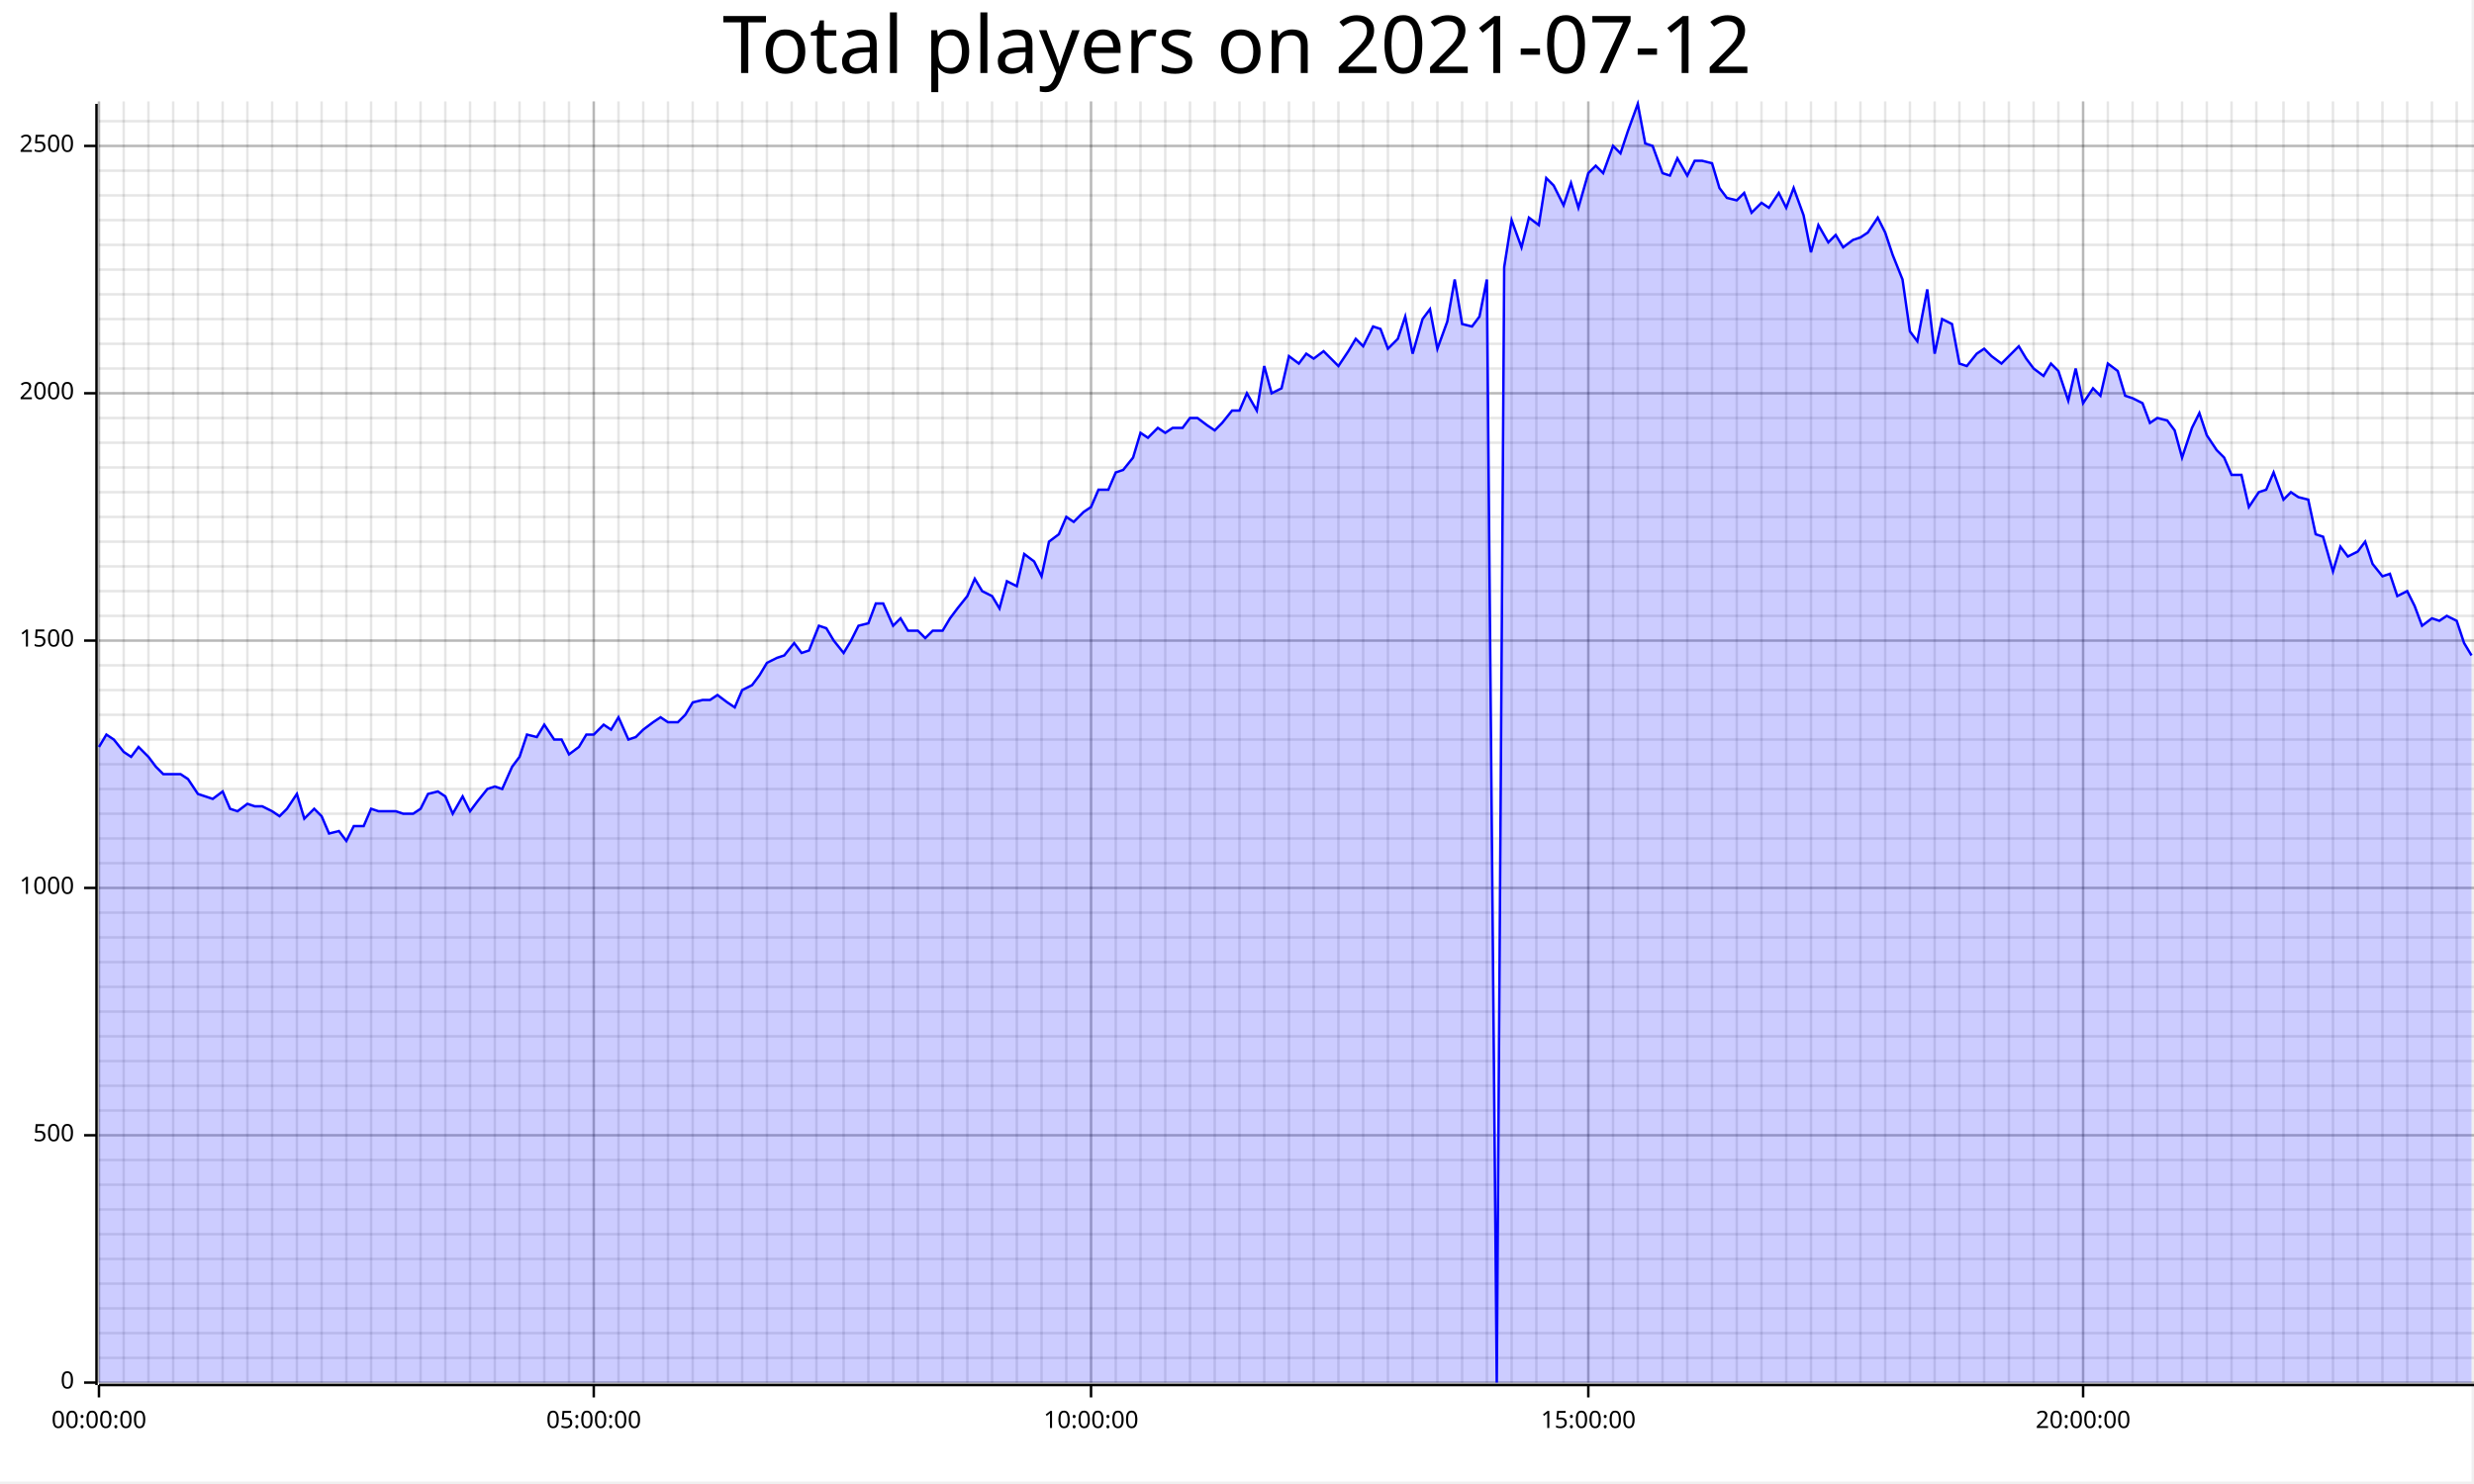
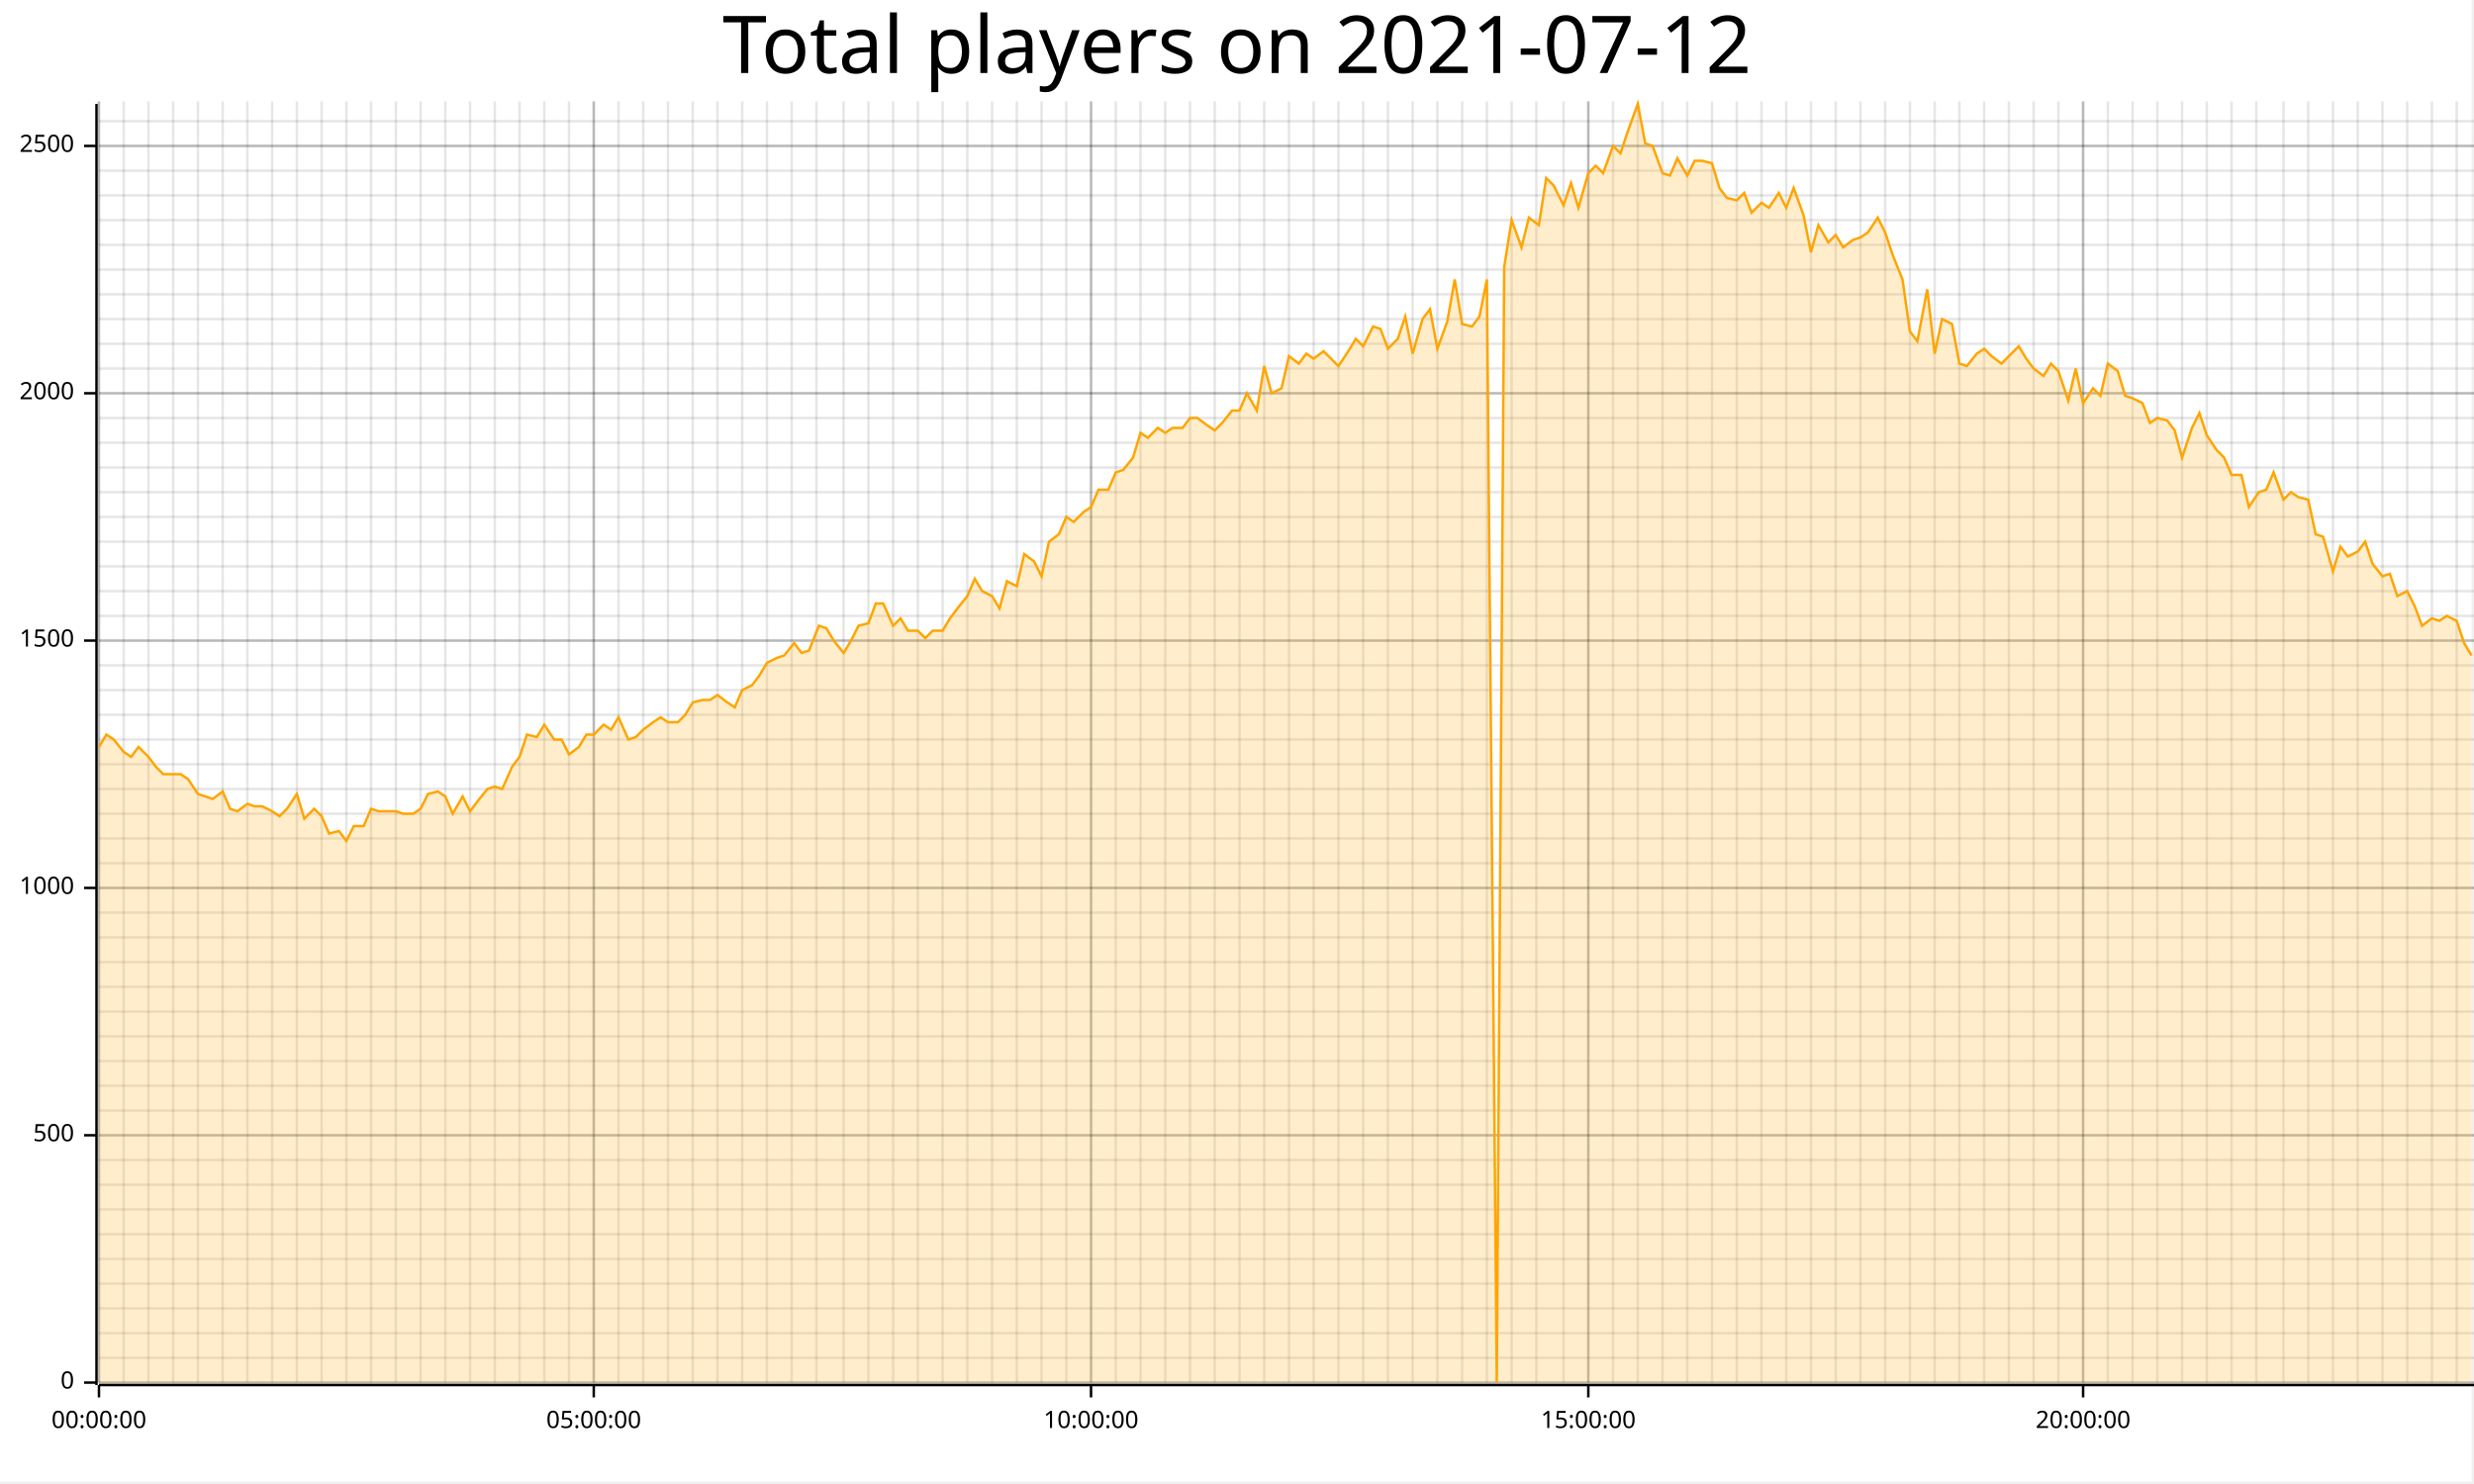
<svg xmlns="http://www.w3.org/2000/svg" width="1000" height="600" viewBox="0 0 1000 600">
  <rect x="0" y="0" width="999" height="599" opacity="1" fill="#FFFFFF" stroke="none" />
  <text x="500" y="5" dy="0.76em" text-anchor="middle" font-family="sans-serif" font-size="32.258" opacity="1" fill="#000000">
Total players on 2021-07-12
</text>
  <line opacity="0.1" stroke="#000000" stroke-width="1" x1="40" y1="559" x2="40" y2="41" />
  <line opacity="0.1" stroke="#000000" stroke-width="1" x1="50" y1="559" x2="50" y2="41" />
  <line opacity="0.1" stroke="#000000" stroke-width="1" x1="60" y1="559" x2="60" y2="41" />
  <line opacity="0.1" stroke="#000000" stroke-width="1" x1="70" y1="559" x2="70" y2="41" />
  <line opacity="0.1" stroke="#000000" stroke-width="1" x1="80" y1="559" x2="80" y2="41" />
  <line opacity="0.1" stroke="#000000" stroke-width="1" x1="90" y1="559" x2="90" y2="41" />
  <line opacity="0.1" stroke="#000000" stroke-width="1" x1="100" y1="559" x2="100" y2="41" />
  <line opacity="0.1" stroke="#000000" stroke-width="1" x1="110" y1="559" x2="110" y2="41" />
  <line opacity="0.1" stroke="#000000" stroke-width="1" x1="120" y1="559" x2="120" y2="41" />
  <line opacity="0.1" stroke="#000000" stroke-width="1" x1="130" y1="559" x2="130" y2="41" />
  <line opacity="0.1" stroke="#000000" stroke-width="1" x1="140" y1="559" x2="140" y2="41" />
  <line opacity="0.1" stroke="#000000" stroke-width="1" x1="150" y1="559" x2="150" y2="41" />
  <line opacity="0.1" stroke="#000000" stroke-width="1" x1="160" y1="559" x2="160" y2="41" />
  <line opacity="0.1" stroke="#000000" stroke-width="1" x1="170" y1="559" x2="170" y2="41" />
  <line opacity="0.1" stroke="#000000" stroke-width="1" x1="180" y1="559" x2="180" y2="41" />
  <line opacity="0.1" stroke="#000000" stroke-width="1" x1="190" y1="559" x2="190" y2="41" />
  <line opacity="0.1" stroke="#000000" stroke-width="1" x1="200" y1="559" x2="200" y2="41" />
  <line opacity="0.1" stroke="#000000" stroke-width="1" x1="210" y1="559" x2="210" y2="41" />
  <line opacity="0.1" stroke="#000000" stroke-width="1" x1="220" y1="559" x2="220" y2="41" />
  <line opacity="0.1" stroke="#000000" stroke-width="1" x1="230" y1="559" x2="230" y2="41" />
  <line opacity="0.1" stroke="#000000" stroke-width="1" x1="240" y1="559" x2="240" y2="41" />
  <line opacity="0.1" stroke="#000000" stroke-width="1" x1="250" y1="559" x2="250" y2="41" />
  <line opacity="0.1" stroke="#000000" stroke-width="1" x1="260" y1="559" x2="260" y2="41" />
  <line opacity="0.1" stroke="#000000" stroke-width="1" x1="270" y1="559" x2="270" y2="41" />
  <line opacity="0.1" stroke="#000000" stroke-width="1" x1="280" y1="559" x2="280" y2="41" />
  <line opacity="0.1" stroke="#000000" stroke-width="1" x1="290" y1="559" x2="290" y2="41" />
  <line opacity="0.1" stroke="#000000" stroke-width="1" x1="300" y1="559" x2="300" y2="41" />
  <line opacity="0.1" stroke="#000000" stroke-width="1" x1="310" y1="559" x2="310" y2="41" />
  <line opacity="0.1" stroke="#000000" stroke-width="1" x1="320" y1="559" x2="320" y2="41" />
  <line opacity="0.1" stroke="#000000" stroke-width="1" x1="330" y1="559" x2="330" y2="41" />
  <line opacity="0.1" stroke="#000000" stroke-width="1" x1="341" y1="559" x2="341" y2="41" />
  <line opacity="0.1" stroke="#000000" stroke-width="1" x1="351" y1="559" x2="351" y2="41" />
  <line opacity="0.1" stroke="#000000" stroke-width="1" x1="361" y1="559" x2="361" y2="41" />
  <line opacity="0.1" stroke="#000000" stroke-width="1" x1="371" y1="559" x2="371" y2="41" />
  <line opacity="0.1" stroke="#000000" stroke-width="1" x1="381" y1="559" x2="381" y2="41" />
  <line opacity="0.1" stroke="#000000" stroke-width="1" x1="391" y1="559" x2="391" y2="41" />
  <line opacity="0.1" stroke="#000000" stroke-width="1" x1="401" y1="559" x2="401" y2="41" />
  <line opacity="0.1" stroke="#000000" stroke-width="1" x1="411" y1="559" x2="411" y2="41" />
  <line opacity="0.1" stroke="#000000" stroke-width="1" x1="421" y1="559" x2="421" y2="41" />
  <line opacity="0.1" stroke="#000000" stroke-width="1" x1="431" y1="559" x2="431" y2="41" />
  <line opacity="0.1" stroke="#000000" stroke-width="1" x1="441" y1="559" x2="441" y2="41" />
  <line opacity="0.1" stroke="#000000" stroke-width="1" x1="451" y1="559" x2="451" y2="41" />
  <line opacity="0.1" stroke="#000000" stroke-width="1" x1="461" y1="559" x2="461" y2="41" />
  <line opacity="0.1" stroke="#000000" stroke-width="1" x1="471" y1="559" x2="471" y2="41" />
  <line opacity="0.1" stroke="#000000" stroke-width="1" x1="481" y1="559" x2="481" y2="41" />
  <line opacity="0.1" stroke="#000000" stroke-width="1" x1="491" y1="559" x2="491" y2="41" />
  <line opacity="0.1" stroke="#000000" stroke-width="1" x1="501" y1="559" x2="501" y2="41" />
  <line opacity="0.1" stroke="#000000" stroke-width="1" x1="511" y1="559" x2="511" y2="41" />
  <line opacity="0.1" stroke="#000000" stroke-width="1" x1="521" y1="559" x2="521" y2="41" />
  <line opacity="0.1" stroke="#000000" stroke-width="1" x1="531" y1="559" x2="531" y2="41" />
  <line opacity="0.1" stroke="#000000" stroke-width="1" x1="541" y1="559" x2="541" y2="41" />
  <line opacity="0.1" stroke="#000000" stroke-width="1" x1="551" y1="559" x2="551" y2="41" />
  <line opacity="0.1" stroke="#000000" stroke-width="1" x1="561" y1="559" x2="561" y2="41" />
  <line opacity="0.1" stroke="#000000" stroke-width="1" x1="571" y1="559" x2="571" y2="41" />
  <line opacity="0.1" stroke="#000000" stroke-width="1" x1="581" y1="559" x2="581" y2="41" />
  <line opacity="0.1" stroke="#000000" stroke-width="1" x1="591" y1="559" x2="591" y2="41" />
  <line opacity="0.1" stroke="#000000" stroke-width="1" x1="601" y1="559" x2="601" y2="41" />
  <line opacity="0.1" stroke="#000000" stroke-width="1" x1="611" y1="559" x2="611" y2="41" />
  <line opacity="0.1" stroke="#000000" stroke-width="1" x1="621" y1="559" x2="621" y2="41" />
  <line opacity="0.1" stroke="#000000" stroke-width="1" x1="632" y1="559" x2="632" y2="41" />
  <line opacity="0.1" stroke="#000000" stroke-width="1" x1="642" y1="559" x2="642" y2="41" />
  <line opacity="0.1" stroke="#000000" stroke-width="1" x1="652" y1="559" x2="652" y2="41" />
  <line opacity="0.1" stroke="#000000" stroke-width="1" x1="662" y1="559" x2="662" y2="41" />
  <line opacity="0.1" stroke="#000000" stroke-width="1" x1="672" y1="559" x2="672" y2="41" />
  <line opacity="0.1" stroke="#000000" stroke-width="1" x1="682" y1="559" x2="682" y2="41" />
  <line opacity="0.1" stroke="#000000" stroke-width="1" x1="692" y1="559" x2="692" y2="41" />
  <line opacity="0.1" stroke="#000000" stroke-width="1" x1="702" y1="559" x2="702" y2="41" />
  <line opacity="0.1" stroke="#000000" stroke-width="1" x1="712" y1="559" x2="712" y2="41" />
  <line opacity="0.1" stroke="#000000" stroke-width="1" x1="722" y1="559" x2="722" y2="41" />
  <line opacity="0.1" stroke="#000000" stroke-width="1" x1="732" y1="559" x2="732" y2="41" />
  <line opacity="0.1" stroke="#000000" stroke-width="1" x1="742" y1="559" x2="742" y2="41" />
  <line opacity="0.1" stroke="#000000" stroke-width="1" x1="752" y1="559" x2="752" y2="41" />
  <line opacity="0.1" stroke="#000000" stroke-width="1" x1="762" y1="559" x2="762" y2="41" />
  <line opacity="0.1" stroke="#000000" stroke-width="1" x1="772" y1="559" x2="772" y2="41" />
  <line opacity="0.1" stroke="#000000" stroke-width="1" x1="782" y1="559" x2="782" y2="41" />
  <line opacity="0.1" stroke="#000000" stroke-width="1" x1="792" y1="559" x2="792" y2="41" />
  <line opacity="0.1" stroke="#000000" stroke-width="1" x1="802" y1="559" x2="802" y2="41" />
  <line opacity="0.1" stroke="#000000" stroke-width="1" x1="812" y1="559" x2="812" y2="41" />
  <line opacity="0.1" stroke="#000000" stroke-width="1" x1="822" y1="559" x2="822" y2="41" />
  <line opacity="0.1" stroke="#000000" stroke-width="1" x1="832" y1="559" x2="832" y2="41" />
  <line opacity="0.1" stroke="#000000" stroke-width="1" x1="842" y1="559" x2="842" y2="41" />
  <line opacity="0.1" stroke="#000000" stroke-width="1" x1="852" y1="559" x2="852" y2="41" />
  <line opacity="0.1" stroke="#000000" stroke-width="1" x1="862" y1="559" x2="862" y2="41" />
  <line opacity="0.1" stroke="#000000" stroke-width="1" x1="872" y1="559" x2="872" y2="41" />
  <line opacity="0.1" stroke="#000000" stroke-width="1" x1="882" y1="559" x2="882" y2="41" />
  <line opacity="0.1" stroke="#000000" stroke-width="1" x1="892" y1="559" x2="892" y2="41" />
  <line opacity="0.1" stroke="#000000" stroke-width="1" x1="902" y1="559" x2="902" y2="41" />
  <line opacity="0.1" stroke="#000000" stroke-width="1" x1="912" y1="559" x2="912" y2="41" />
  <line opacity="0.1" stroke="#000000" stroke-width="1" x1="923" y1="559" x2="923" y2="41" />
  <line opacity="0.1" stroke="#000000" stroke-width="1" x1="933" y1="559" x2="933" y2="41" />
  <line opacity="0.1" stroke="#000000" stroke-width="1" x1="943" y1="559" x2="943" y2="41" />
  <line opacity="0.1" stroke="#000000" stroke-width="1" x1="953" y1="559" x2="953" y2="41" />
  <line opacity="0.1" stroke="#000000" stroke-width="1" x1="963" y1="559" x2="963" y2="41" />
  <line opacity="0.1" stroke="#000000" stroke-width="1" x1="973" y1="559" x2="973" y2="41" />
  <line opacity="0.1" stroke="#000000" stroke-width="1" x1="983" y1="559" x2="983" y2="41" />
  <line opacity="0.1" stroke="#000000" stroke-width="1" x1="993" y1="559" x2="993" y2="41" />
  <line opacity="0.1" stroke="#000000" stroke-width="1" x1="40" y1="559" x2="1000" y2="559" />
  <line opacity="0.1" stroke="#000000" stroke-width="1" x1="40" y1="549" x2="1000" y2="549" />
  <line opacity="0.1" stroke="#000000" stroke-width="1" x1="40" y1="539" x2="1000" y2="539" />
  <line opacity="0.1" stroke="#000000" stroke-width="1" x1="40" y1="529" x2="1000" y2="529" />
  <line opacity="0.1" stroke="#000000" stroke-width="1" x1="40" y1="519" x2="1000" y2="519" />
  <line opacity="0.1" stroke="#000000" stroke-width="1" x1="40" y1="509" x2="1000" y2="509" />
  <line opacity="0.1" stroke="#000000" stroke-width="1" x1="40" y1="499" x2="1000" y2="499" />
  <line opacity="0.1" stroke="#000000" stroke-width="1" x1="40" y1="489" x2="1000" y2="489" />
  <line opacity="0.1" stroke="#000000" stroke-width="1" x1="40" y1="479" x2="1000" y2="479" />
  <line opacity="0.1" stroke="#000000" stroke-width="1" x1="40" y1="469" x2="1000" y2="469" />
  <line opacity="0.1" stroke="#000000" stroke-width="1" x1="40" y1="459" x2="1000" y2="459" />
  <line opacity="0.1" stroke="#000000" stroke-width="1" x1="40" y1="449" x2="1000" y2="449" />
  <line opacity="0.1" stroke="#000000" stroke-width="1" x1="40" y1="439" x2="1000" y2="439" />
  <line opacity="0.1" stroke="#000000" stroke-width="1" x1="40" y1="429" x2="1000" y2="429" />
  <line opacity="0.1" stroke="#000000" stroke-width="1" x1="40" y1="419" x2="1000" y2="419" />
  <line opacity="0.1" stroke="#000000" stroke-width="1" x1="40" y1="409" x2="1000" y2="409" />
  <line opacity="0.1" stroke="#000000" stroke-width="1" x1="40" y1="399" x2="1000" y2="399" />
  <line opacity="0.1" stroke="#000000" stroke-width="1" x1="40" y1="389" x2="1000" y2="389" />
  <line opacity="0.1" stroke="#000000" stroke-width="1" x1="40" y1="379" x2="1000" y2="379" />
  <line opacity="0.1" stroke="#000000" stroke-width="1" x1="40" y1="369" x2="1000" y2="369" />
  <line opacity="0.1" stroke="#000000" stroke-width="1" x1="40" y1="359" x2="1000" y2="359" />
  <line opacity="0.1" stroke="#000000" stroke-width="1" x1="40" y1="349" x2="1000" y2="349" />
  <line opacity="0.1" stroke="#000000" stroke-width="1" x1="40" y1="339" x2="1000" y2="339" />
  <line opacity="0.1" stroke="#000000" stroke-width="1" x1="40" y1="329" x2="1000" y2="329" />
  <line opacity="0.1" stroke="#000000" stroke-width="1" x1="40" y1="319" x2="1000" y2="319" />
  <line opacity="0.1" stroke="#000000" stroke-width="1" x1="40" y1="309" x2="1000" y2="309" />
  <line opacity="0.1" stroke="#000000" stroke-width="1" x1="40" y1="299" x2="1000" y2="299" />
  <line opacity="0.1" stroke="#000000" stroke-width="1" x1="40" y1="289" x2="1000" y2="289" />
  <line opacity="0.1" stroke="#000000" stroke-width="1" x1="40" y1="279" x2="1000" y2="279" />
  <line opacity="0.1" stroke="#000000" stroke-width="1" x1="40" y1="269" x2="1000" y2="269" />
  <line opacity="0.1" stroke="#000000" stroke-width="1" x1="40" y1="259" x2="1000" y2="259" />
  <line opacity="0.1" stroke="#000000" stroke-width="1" x1="40" y1="249" x2="1000" y2="249" />
  <line opacity="0.1" stroke="#000000" stroke-width="1" x1="40" y1="239" x2="1000" y2="239" />
  <line opacity="0.1" stroke="#000000" stroke-width="1" x1="40" y1="229" x2="1000" y2="229" />
  <line opacity="0.1" stroke="#000000" stroke-width="1" x1="40" y1="219" x2="1000" y2="219" />
  <line opacity="0.1" stroke="#000000" stroke-width="1" x1="40" y1="209" x2="1000" y2="209" />
  <line opacity="0.1" stroke="#000000" stroke-width="1" x1="40" y1="199" x2="1000" y2="199" />
  <line opacity="0.1" stroke="#000000" stroke-width="1" x1="40" y1="189" x2="1000" y2="189" />
  <line opacity="0.1" stroke="#000000" stroke-width="1" x1="40" y1="179" x2="1000" y2="179" />
  <line opacity="0.1" stroke="#000000" stroke-width="1" x1="40" y1="169" x2="1000" y2="169" />
  <line opacity="0.1" stroke="#000000" stroke-width="1" x1="40" y1="159" x2="1000" y2="159" />
  <line opacity="0.1" stroke="#000000" stroke-width="1" x1="40" y1="149" x2="1000" y2="149" />
  <line opacity="0.1" stroke="#000000" stroke-width="1" x1="40" y1="139" x2="1000" y2="139" />
  <line opacity="0.1" stroke="#000000" stroke-width="1" x1="40" y1="129" x2="1000" y2="129" />
  <line opacity="0.1" stroke="#000000" stroke-width="1" x1="40" y1="119" x2="1000" y2="119" />
  <line opacity="0.1" stroke="#000000" stroke-width="1" x1="40" y1="109" x2="1000" y2="109" />
  <line opacity="0.1" stroke="#000000" stroke-width="1" x1="40" y1="99" x2="1000" y2="99" />
  <line opacity="0.1" stroke="#000000" stroke-width="1" x1="40" y1="89" x2="1000" y2="89" />
  <line opacity="0.1" stroke="#000000" stroke-width="1" x1="40" y1="79" x2="1000" y2="79" />
  <line opacity="0.1" stroke="#000000" stroke-width="1" x1="40" y1="69" x2="1000" y2="69" />
  <line opacity="0.1" stroke="#000000" stroke-width="1" x1="40" y1="59" x2="1000" y2="59" />
  <line opacity="0.1" stroke="#000000" stroke-width="1" x1="40" y1="49" x2="1000" y2="49" />
  <line opacity="0.2" stroke="#000000" stroke-width="1" x1="40" y1="559" x2="40" y2="41" />
  <line opacity="0.2" stroke="#000000" stroke-width="1" x1="240" y1="559" x2="240" y2="41" />
  <line opacity="0.2" stroke="#000000" stroke-width="1" x1="441" y1="559" x2="441" y2="41" />
  <line opacity="0.2" stroke="#000000" stroke-width="1" x1="642" y1="559" x2="642" y2="41" />
  <line opacity="0.2" stroke="#000000" stroke-width="1" x1="842" y1="559" x2="842" y2="41" />
  <line opacity="0.2" stroke="#000000" stroke-width="1" x1="40" y1="559" x2="1000" y2="559" />
  <line opacity="0.2" stroke="#000000" stroke-width="1" x1="40" y1="459" x2="1000" y2="459" />
  <line opacity="0.2" stroke="#000000" stroke-width="1" x1="40" y1="359" x2="1000" y2="359" />
  <line opacity="0.2" stroke="#000000" stroke-width="1" x1="40" y1="259" x2="1000" y2="259" />
  <line opacity="0.2" stroke="#000000" stroke-width="1" x1="40" y1="159" x2="1000" y2="159" />
  <line opacity="0.2" stroke="#000000" stroke-width="1" x1="40" y1="59" x2="1000" y2="59" />
  <polyline fill="none" opacity="1" stroke="#000000" stroke-width="1" points="39,42 39,560 " />
  <text x="30" y="559" dy="0.5ex" text-anchor="end" font-family="sans-serif" font-size="9.677" opacity="1" fill="#000000">
0
</text>
  <polyline fill="none" opacity="1" stroke="#000000" stroke-width="1" points="34,559 39,559 " />
  <text x="30" y="459" dy="0.5ex" text-anchor="end" font-family="sans-serif" font-size="9.677" opacity="1" fill="#000000">
500
</text>
  <polyline fill="none" opacity="1" stroke="#000000" stroke-width="1" points="34,459 39,459 " />
  <text x="30" y="359" dy="0.5ex" text-anchor="end" font-family="sans-serif" font-size="9.677" opacity="1" fill="#000000">
1000
</text>
  <polyline fill="none" opacity="1" stroke="#000000" stroke-width="1" points="34,359 39,359 " />
  <text x="30" y="259" dy="0.5ex" text-anchor="end" font-family="sans-serif" font-size="9.677" opacity="1" fill="#000000">
1500
</text>
  <polyline fill="none" opacity="1" stroke="#000000" stroke-width="1" points="34,259 39,259 " />
  <text x="30" y="159" dy="0.5ex" text-anchor="end" font-family="sans-serif" font-size="9.677" opacity="1" fill="#000000">
2000
</text>
  <polyline fill="none" opacity="1" stroke="#000000" stroke-width="1" points="34,159 39,159 " />
  <text x="30" y="59" dy="0.5ex" text-anchor="end" font-family="sans-serif" font-size="9.677" opacity="1" fill="#000000">
2500
</text>
  <polyline fill="none" opacity="1" stroke="#000000" stroke-width="1" points="34,59 39,59 " />
  <polyline fill="none" opacity="1" stroke="#000000" stroke-width="1" points="40,560 1000,560 " />
  <text x="40" y="570" dy="0.76em" text-anchor="middle" font-family="sans-serif" font-size="9.677" opacity="1" fill="#000000">
00:00:00
</text>
  <polyline fill="none" opacity="1" stroke="#000000" stroke-width="1" points="40,560 40,565 " />
  <text x="240" y="570" dy="0.76em" text-anchor="middle" font-family="sans-serif" font-size="9.677" opacity="1" fill="#000000">
05:00:00
</text>
  <polyline fill="none" opacity="1" stroke="#000000" stroke-width="1" points="240,560 240,565 " />
  <text x="441" y="570" dy="0.76em" text-anchor="middle" font-family="sans-serif" font-size="9.677" opacity="1" fill="#000000">
10:00:00
</text>
  <polyline fill="none" opacity="1" stroke="#000000" stroke-width="1" points="441,560 441,565 " />
  <text x="642" y="570" dy="0.76em" text-anchor="middle" font-family="sans-serif" font-size="9.677" opacity="1" fill="#000000">
15:00:00
</text>
  <polyline fill="none" opacity="1" stroke="#000000" stroke-width="1" points="642,560 642,565 " />
  <text x="842" y="570" dy="0.76em" text-anchor="middle" font-family="sans-serif" font-size="9.677" opacity="1" fill="#000000">
20:00:00
</text>
  <polyline fill="none" opacity="1" stroke="#000000" stroke-width="1" points="842,560 842,565 " />
-   <polygon opacity="0.2" fill="#0000FF" points="40,302 43,297 46,299 50,304 53,306 56,302 60,306 63,310 66,313 70,313 73,313 76,315 80,321 83,322 86,323 90,320 93,327 96,328 100,325 103,326 106,326 110,328 113,330 116,327 120,321 123,331 127,327 130,330 133,337 137,336 140,340 143,334 147,334 150,327 153,328 157,328 160,328 163,329 167,329 170,327 173,321 177,320 180,322 183,329 187,322 190,328 193,324 197,319 200,318 203,319 207,310 210,306 213,297 217,298 220,293 224,299 227,299 230,305 234,302 237,297 240,297 244,293 247,295 250,290 254,299 257,298 260,295 264,292 267,290 270,292 274,292 277,289 280,284 284,283 287,283 290,281 294,284 297,286 300,279 304,277 307,273 310,268 314,266 317,265 321,260 324,264 327,263 331,253 334,254 337,259 341,264 344,259 347,253 351,252 354,244 357,244 361,253 364,250 367,255 371,255 374,258 377,255 381,255 384,250 387,246 391,241 394,234 397,239 401,241 404,246 407,235 411,237 414,224 418,227 421,233 424,219 428,216 431,209 434,211 438,207 441,205 444,198 448,198 451,191 454,190 458,185 461,175 464,177 468,173 471,175 474,173 478,173 481,169 484,169 488,172 491,174 494,171 498,166 501,166 504,159 508,166 511,148 514,159 518,157 521,144 525,147 528,143 531,145 535,142 538,145 541,148 545,142 548,137 551,140 555,132 558,133 561,141 565,137 568,128 571,143 575,129 578,125 581,141 585,130 588,113 591,131 595,132 598,128 601,113 605,559 608,108 611,89 615,100 618,88 622,91 625,72 628,75 632,83 635,74 638,84 642,70 645,67 648,70 652,59 655,62 658,53 662,42 665,58 668,59 672,70 675,71 678,64 682,71 685,65 688,65 692,66 695,76 698,80 702,81 705,78 708,86 712,82 715,84 719,78 722,84 725,76 729,87 732,102 735,91 739,98 742,95 745,100 749,97 752,96 755,94 759,88 762,94 765,103 769,113 772,134 775,138 779,117 782,143 785,129 789,131 792,147 795,148 799,143 802,141 805,144 809,147 812,144 816,140 819,145 822,149 826,152 829,147 832,150 836,162 839,149 842,163 846,157 849,160 852,147 856,150 859,160 862,161 866,163 869,171 872,169 876,170 879,174 882,185 886,173 889,167 892,176 896,182 899,185 902,192 906,192 909,205 913,199 916,198 919,191 923,202 926,199 929,201 933,202 936,216 939,217 943,231 946,221 949,225 953,223 956,219 959,228 963,233 966,232 969,241 973,239 976,245 979,253 983,250 986,251 989,249 993,251 996,260 999,265 999,559 40,559 " />
-   <polyline fill="none" opacity="1" stroke="#0000FF" stroke-width="1" points="40,302 43,297 46,299 50,304 53,306 56,302 60,306 63,310 66,313 70,313 73,313 76,315 80,321 83,322 86,323 90,320 93,327 96,328 100,325 103,326 106,326 110,328 113,330 116,327 120,321 123,331 127,327 130,330 133,337 137,336 140,340 143,334 147,334 150,327 153,328 157,328 160,328 163,329 167,329 170,327 173,321 177,320 180,322 183,329 187,322 190,328 193,324 197,319 200,318 203,319 207,310 210,306 213,297 217,298 220,293 224,299 227,299 230,305 234,302 237,297 240,297 244,293 247,295 250,290 254,299 257,298 260,295 264,292 267,290 270,292 274,292 277,289 280,284 284,283 287,283 290,281 294,284 297,286 300,279 304,277 307,273 310,268 314,266 317,265 321,260 324,264 327,263 331,253 334,254 337,259 341,264 344,259 347,253 351,252 354,244 357,244 361,253 364,250 367,255 371,255 374,258 377,255 381,255 384,250 387,246 391,241 394,234 397,239 401,241 404,246 407,235 411,237 414,224 418,227 421,233 424,219 428,216 431,209 434,211 438,207 441,205 444,198 448,198 451,191 454,190 458,185 461,175 464,177 468,173 471,175 474,173 478,173 481,169 484,169 488,172 491,174 494,171 498,166 501,166 504,159 508,166 511,148 514,159 518,157 521,144 525,147 528,143 531,145 535,142 538,145 541,148 545,142 548,137 551,140 555,132 558,133 561,141 565,137 568,128 571,143 575,129 578,125 581,141 585,130 588,113 591,131 595,132 598,128 601,113 605,559 608,108 611,89 615,100 618,88 622,91 625,72 628,75 632,83 635,74 638,84 642,70 645,67 648,70 652,59 655,62 658,53 662,42 665,58 668,59 672,70 675,71 678,64 682,71 685,65 688,65 692,66 695,76 698,80 702,81 705,78 708,86 712,82 715,84 719,78 722,84 725,76 729,87 732,102 735,91 739,98 742,95 745,100 749,97 752,96 755,94 759,88 762,94 765,103 769,113 772,134 775,138 779,117 782,143 785,129 789,131 792,147 795,148 799,143 802,141 805,144 809,147 812,144 816,140 819,145 822,149 826,152 829,147 832,150 836,162 839,149 842,163 846,157 849,160 852,147 856,150 859,160 862,161 866,163 869,171 872,169 876,170 879,174 882,185 886,173 889,167 892,176 896,182 899,185 902,192 906,192 909,205 913,199 916,198 919,191 923,202 926,199 929,201 933,202 936,216 939,217 943,231 946,221 949,225 953,223 956,219 959,228 963,233 966,232 969,241 973,239 976,245 979,253 983,250 986,251 989,249 993,251 996,260 999,265 " />
+   <polygon opacity="0.2" fill="#FFA500" points="40,302 43,297 46,299 50,304 53,306 56,302 60,306 63,310 66,313 70,313 73,313 76,315 80,321 83,322 86,323 90,320 93,327 96,328 100,325 103,326 106,326 110,328 113,330 116,327 120,321 123,331 127,327 130,330 133,337 137,336 140,340 143,334 147,334 150,327 153,328 157,328 160,328 163,329 167,329 170,327 173,321 177,320 180,322 183,329 187,322 190,328 193,324 197,319 200,318 203,319 207,310 210,306 213,297 217,298 220,293 224,299 227,299 230,305 234,302 237,297 240,297 244,293 247,295 250,290 254,299 257,298 260,295 264,292 267,290 270,292 274,292 277,289 280,284 284,283 287,283 290,281 294,284 297,286 300,279 304,277 307,273 310,268 314,266 317,265 321,260 324,264 327,263 331,253 334,254 337,259 341,264 344,259 347,253 351,252 354,244 357,244 361,253 364,250 367,255 371,255 374,258 377,255 381,255 384,250 387,246 391,241 394,234 397,239 401,241 404,246 407,235 411,237 414,224 418,227 421,233 424,219 428,216 431,209 434,211 438,207 441,205 444,198 448,198 451,191 454,190 458,185 461,175 464,177 468,173 471,175 474,173 478,173 481,169 484,169 488,172 491,174 494,171 498,166 501,166 504,159 508,166 511,148 514,159 518,157 521,144 525,147 528,143 531,145 535,142 538,145 541,148 545,142 548,137 551,140 555,132 558,133 561,141 565,137 568,128 571,143 575,129 578,125 581,141 585,130 588,113 591,131 595,132 598,128 601,113 605,559 608,108 611,89 615,100 618,88 622,91 625,72 628,75 632,83 635,74 638,84 642,70 645,67 648,70 652,59 655,62 658,53 662,42 665,58 668,59 672,70 675,71 678,64 682,71 685,65 688,65 692,66 695,76 698,80 702,81 705,78 708,86 712,82 715,84 719,78 722,84 725,76 729,87 732,102 735,91 739,98 742,95 745,100 749,97 752,96 755,94 759,88 762,94 765,103 769,113 772,134 775,138 779,117 782,143 785,129 789,131 792,147 795,148 799,143 802,141 805,144 809,147 812,144 816,140 819,145 822,149 826,152 829,147 832,150 836,162 839,149 842,163 846,157 849,160 852,147 856,150 859,160 862,161 866,163 869,171 872,169 876,170 879,174 882,185 886,173 889,167 892,176 896,182 899,185 902,192 906,192 909,205 913,199 916,198 919,191 923,202 926,199 929,201 933,202 936,216 939,217 943,231 946,221 949,225 953,223 956,219 959,228 963,233 966,232 969,241 973,239 976,245 979,253 983,250 986,251 989,249 993,251 996,260 999,265 999,559 40,559 " />
+   <polyline fill="none" opacity="1" stroke="#FFA500" stroke-width="1" points="40,302 43,297 46,299 50,304 53,306 56,302 60,306 63,310 66,313 70,313 73,313 76,315 80,321 83,322 86,323 90,320 93,327 96,328 100,325 103,326 106,326 110,328 113,330 116,327 120,321 123,331 127,327 130,330 133,337 137,336 140,340 143,334 147,334 150,327 153,328 157,328 160,328 163,329 167,329 170,327 173,321 177,320 180,322 183,329 187,322 190,328 193,324 197,319 200,318 203,319 207,310 210,306 213,297 217,298 220,293 224,299 227,299 230,305 234,302 237,297 240,297 244,293 247,295 250,290 254,299 257,298 260,295 264,292 267,290 270,292 274,292 277,289 280,284 284,283 287,283 290,281 294,284 297,286 300,279 304,277 307,273 310,268 314,266 317,265 321,260 324,264 327,263 331,253 334,254 337,259 341,264 344,259 347,253 351,252 354,244 357,244 361,253 364,250 367,255 371,255 374,258 377,255 381,255 384,250 387,246 391,241 394,234 397,239 401,241 404,246 407,235 411,237 414,224 418,227 421,233 424,219 428,216 431,209 434,211 438,207 441,205 444,198 448,198 451,191 454,190 458,185 461,175 464,177 468,173 471,175 474,173 478,173 481,169 484,169 488,172 491,174 494,171 498,166 501,166 504,159 508,166 511,148 514,159 518,157 521,144 525,147 528,143 531,145 535,142 538,145 541,148 545,142 548,137 551,140 555,132 558,133 561,141 565,137 568,128 571,143 575,129 578,125 581,141 585,130 588,113 591,131 595,132 598,128 601,113 605,559 608,108 611,89 615,100 618,88 622,91 625,72 628,75 632,83 635,74 638,84 642,70 645,67 648,70 652,59 655,62 658,53 662,42 665,58 668,59 672,70 675,71 678,64 682,71 685,65 688,65 692,66 695,76 698,80 702,81 705,78 708,86 712,82 715,84 719,78 722,84 725,76 729,87 732,102 735,91 739,98 742,95 745,100 749,97 752,96 755,94 759,88 762,94 765,103 769,113 772,134 775,138 779,117 782,143 785,129 789,131 792,147 795,148 799,143 802,141 805,144 809,147 812,144 816,140 819,145 822,149 826,152 829,147 832,150 836,162 839,149 842,163 846,157 849,160 852,147 856,150 859,160 862,161 866,163 869,171 872,169 876,170 879,174 882,185 886,173 889,167 892,176 896,182 899,185 902,192 906,192 909,205 913,199 916,198 919,191 923,202 926,199 929,201 933,202 936,216 939,217 943,231 946,221 949,225 953,223 956,219 959,228 963,233 966,232 969,241 973,239 976,245 979,253 983,250 986,251 989,249 993,251 996,260 999,265 " />
</svg>
